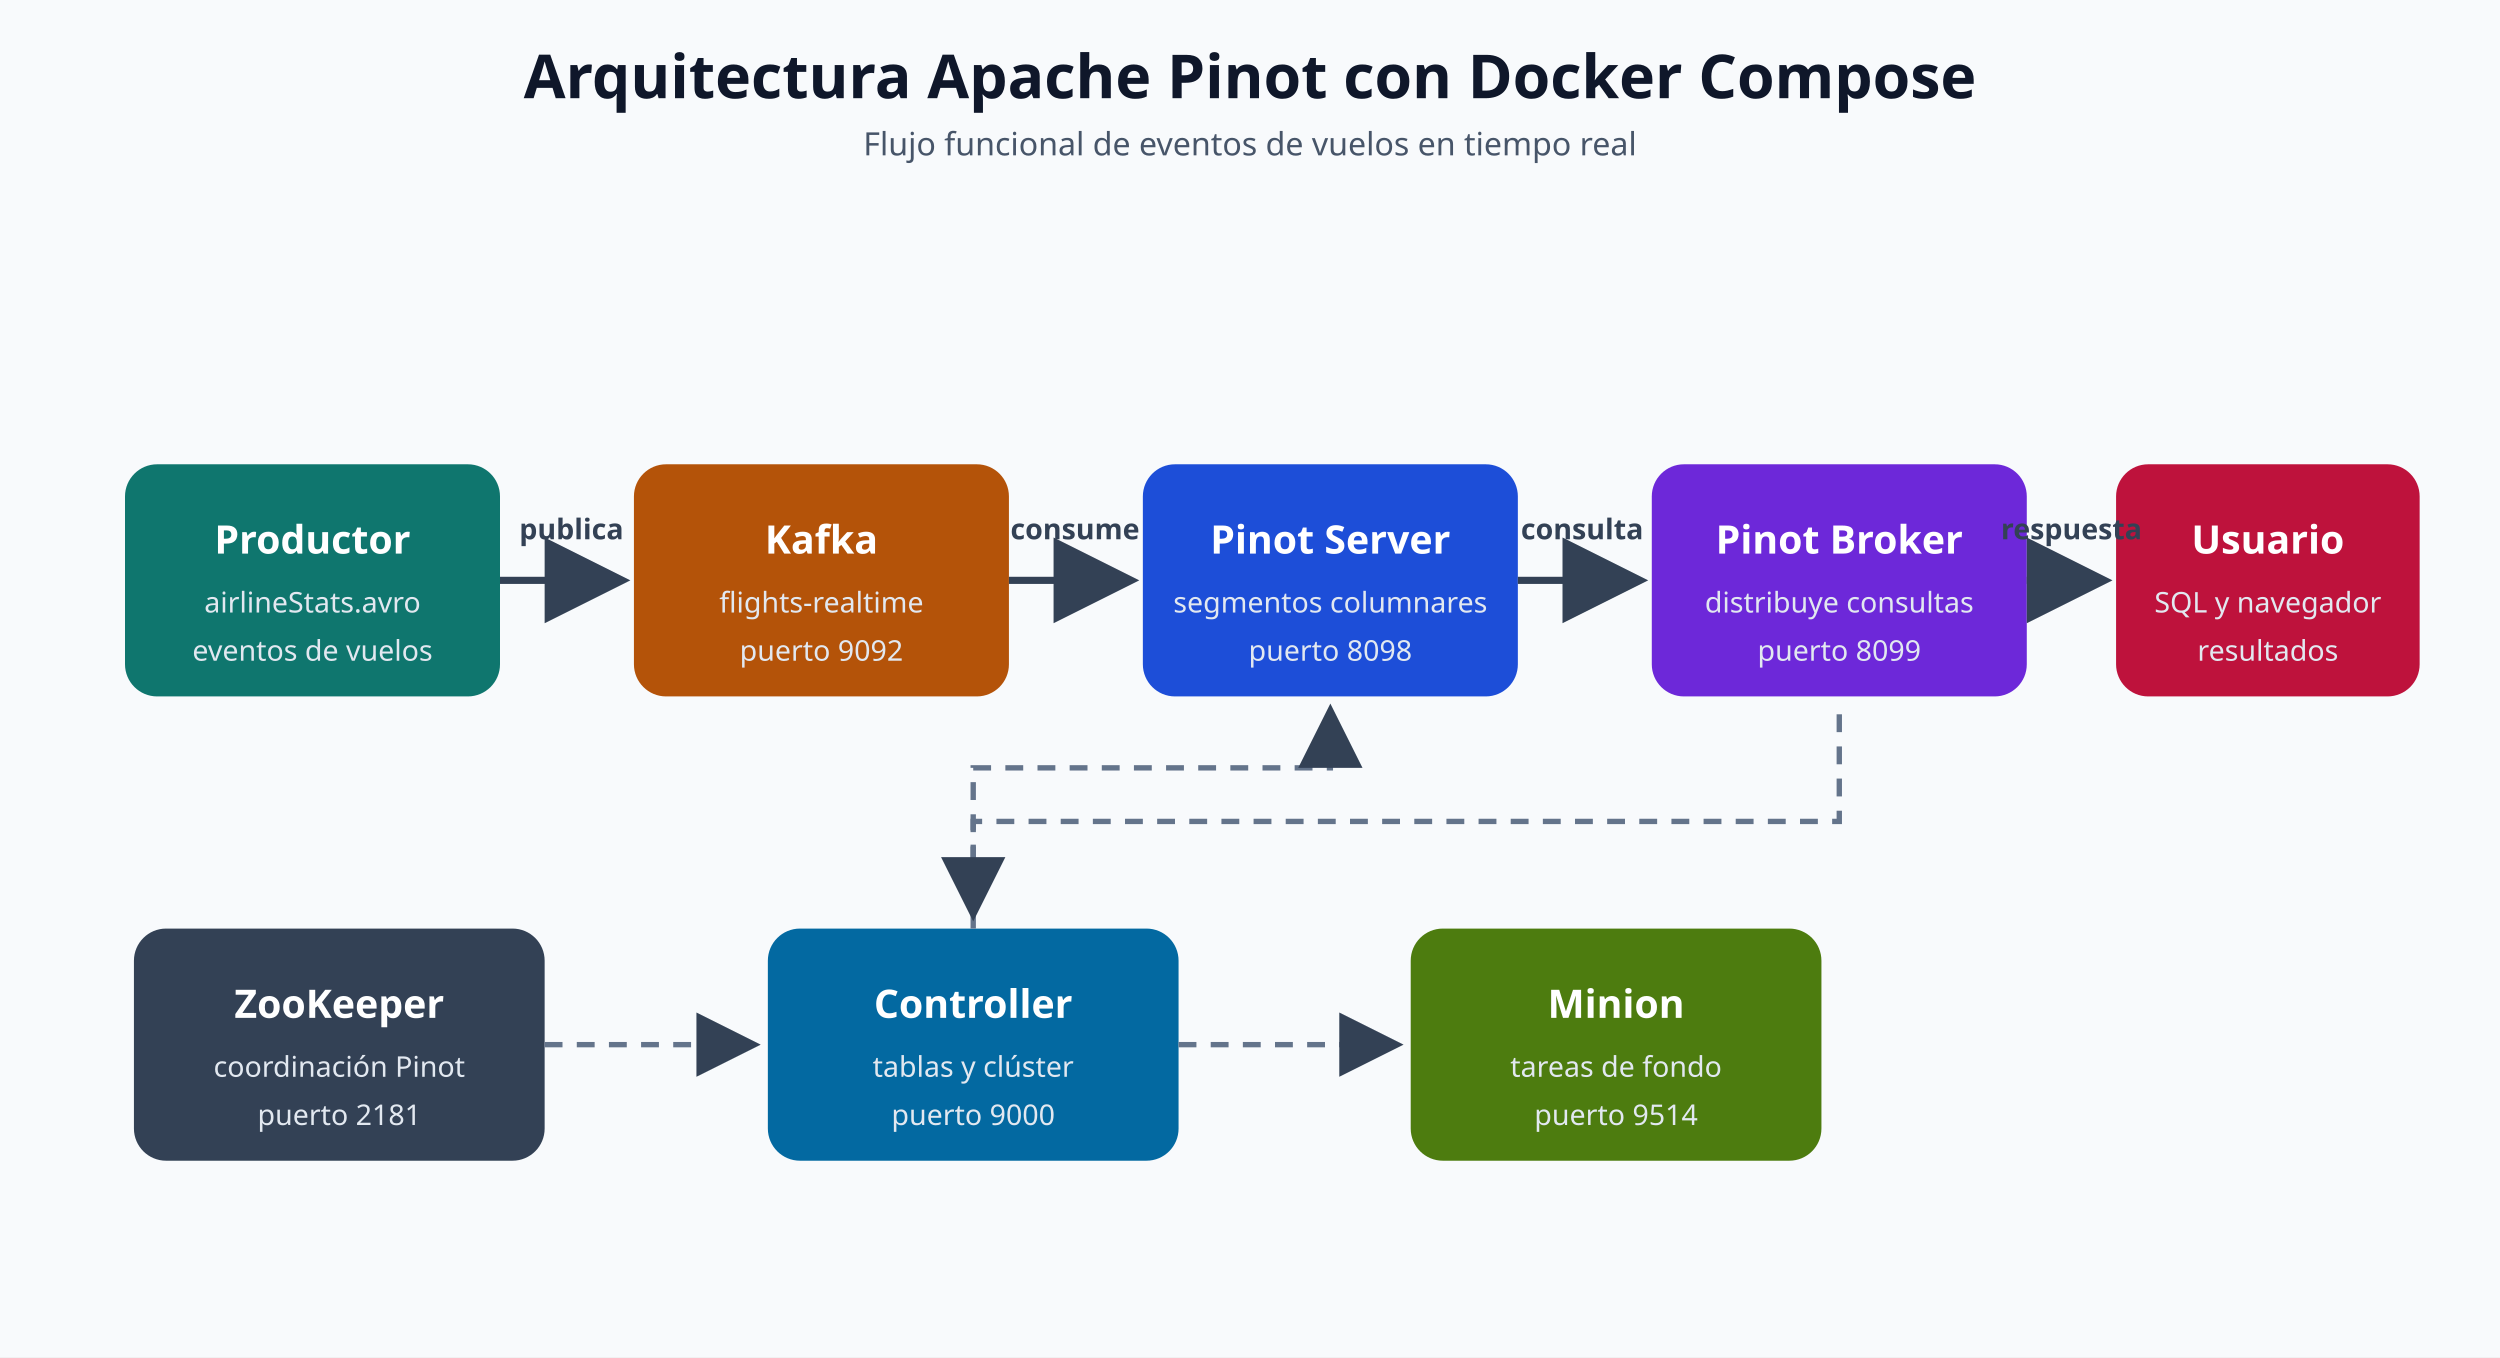
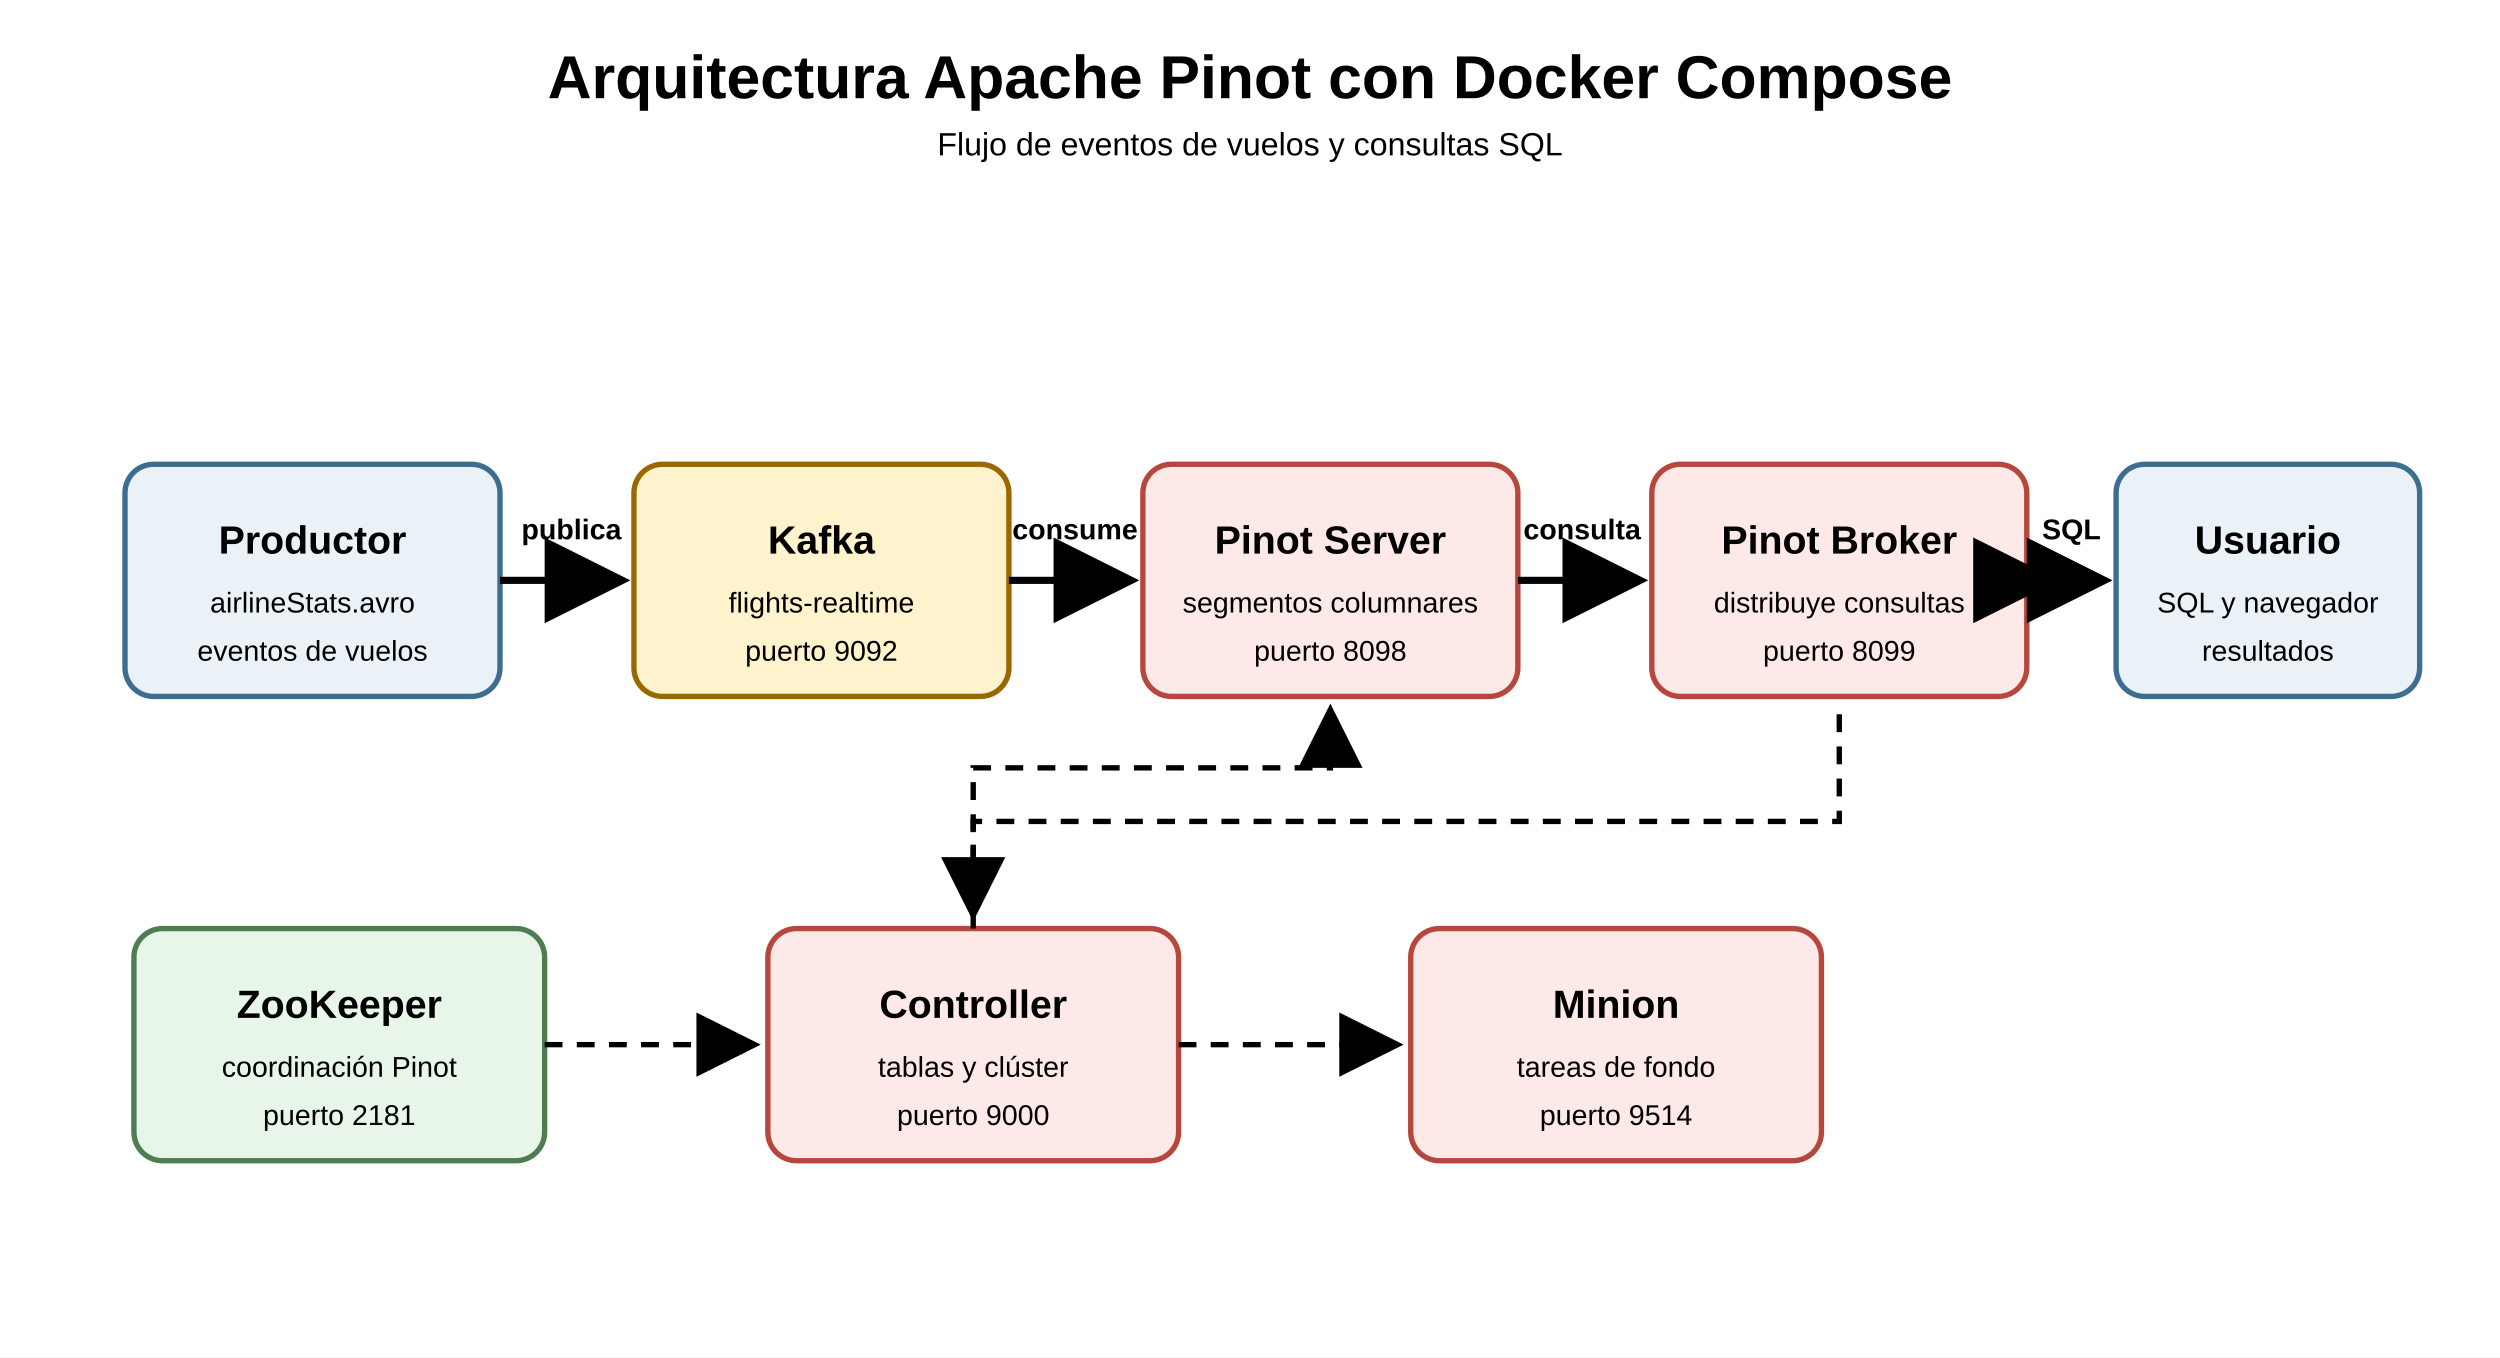
<svg xmlns="http://www.w3.org/2000/svg" width="1400" height="760" viewBox="0 0 1400 760">
  <defs>
    <marker id="arrow" markerWidth="12" markerHeight="12" refX="10" refY="6" orient="auto">
-       <path d="M0,0 L12,6 L0,12 Z" fill="#334155" />
+       <path d="M0,0 L12,6 L0,12 Z" fill="#000000" />
    </marker>
    <style>
-       .title { font: 700 34px sans-serif; fill: #0f172a; }
-       .subtitle { font: 400 18px sans-serif; fill: #475569; }
-       .box-title { font: 700 22px sans-serif; fill: #ffffff; }
-       .box-text { font: 400 16px sans-serif; fill: #e2e8f0; }
-       .label { font: 600 16px sans-serif; fill: #334155; }
-       .arrow { stroke: #334155; stroke-width: 4; fill: none; marker-end: url(#arrow); }
-       .coord { stroke: #64748b; stroke-width: 3; stroke-dasharray: 10 8; fill: none; marker-end: url(#arrow); }
+       .title { font: 700 34px Arial, sans-serif; fill: #000000; }
+       .subtitle { font: 400 18px Arial, sans-serif; fill: #000000; }
+       .box-title { font: 700 22px Arial, sans-serif; fill: #000000; }
+       .box-text { font: 400 16px Arial, sans-serif; fill: #000000; }
+       .label { font: 600 16px Arial, sans-serif; fill: #000000; }
+       .arrow { stroke: #000000; stroke-width: 4; fill: none; marker-end: url(#arrow); }
+       .both { stroke: #000000; stroke-width: 4; fill: none; marker-start: url(#arrow); marker-end: url(#arrow); }
+       .coord { stroke: #000000; stroke-width: 3; stroke-dasharray: 10 8; fill: none; marker-end: url(#arrow); }
+       .source { fill: #eaf2f8; stroke: #3b6e8f; stroke-width: 3; }
+       .stream { fill: #fff3cd; stroke: #9a6700; stroke-width: 3; }
+       .pinot { fill: #fde9e7; stroke: #b5473c; stroke-width: 3; }
+       .support { fill: #e8f5e9; stroke: #4e7d52; stroke-width: 3; }
    </style>
  </defs>
-   <rect width="1400" height="760" fill="#f8fafc" />
+   <rect width="1400" height="760" fill="#ffffff" />
  <text x="700" y="55" text-anchor="middle" class="title">Arquitectura Apache Pinot con Docker Compose</text>
-   <text x="700" y="87" text-anchor="middle" class="subtitle">Flujo funcional de eventos de vuelos en tiempo real</text>
-   <rect x="70" y="260" rx="18" width="210" height="130" fill="#0f766e" />
+   <text x="700" y="87" text-anchor="middle" class="subtitle">Flujo de eventos de vuelos y consultas SQL</text>
+   <rect x="70" y="260" rx="16" width="210" height="130" class="source" />
  <text x="175" y="310" text-anchor="middle" class="box-title">Productor</text>
  <text x="175" y="343" text-anchor="middle" class="box-text">airlineStats.avro</text>
  <text x="175" y="370" text-anchor="middle" class="box-text">eventos de vuelos</text>
-   <rect x="355" y="260" rx="18" width="210" height="130" fill="#b45309" />
+   <rect x="355" y="260" rx="16" width="210" height="130" class="stream" />
  <text x="460" y="310" text-anchor="middle" class="box-title">Kafka</text>
  <text x="460" y="343" text-anchor="middle" class="box-text">flights-realtime</text>
  <text x="460" y="370" text-anchor="middle" class="box-text">puerto 9092</text>
-   <rect x="640" y="260" rx="18" width="210" height="130" fill="#1d4ed8" />
+   <rect x="640" y="260" rx="16" width="210" height="130" class="pinot" />
  <text x="745" y="310" text-anchor="middle" class="box-title">Pinot Server</text>
  <text x="745" y="343" text-anchor="middle" class="box-text">segmentos columnares</text>
  <text x="745" y="370" text-anchor="middle" class="box-text">puerto 8098</text>
-   <rect x="925" y="260" rx="18" width="210" height="130" fill="#6d28d9" />
+   <rect x="925" y="260" rx="16" width="210" height="130" class="pinot" />
  <text x="1030" y="310" text-anchor="middle" class="box-title">Pinot Broker</text>
  <text x="1030" y="343" text-anchor="middle" class="box-text">distribuye consultas</text>
  <text x="1030" y="370" text-anchor="middle" class="box-text">puerto 8099</text>
-   <rect x="1185" y="260" rx="18" width="170" height="130" fill="#be123c" />
+   <rect x="1185" y="260" rx="16" width="170" height="130" class="source" />
  <text x="1270" y="310" text-anchor="middle" class="box-title">Usuario</text>
  <text x="1270" y="343" text-anchor="middle" class="box-text">SQL y navegador</text>
  <text x="1270" y="370" text-anchor="middle" class="box-text">resultados</text>
  <path d="M280 325 H345" class="arrow" />
  <path d="M565 325 H630" class="arrow" />
  <path d="M850 325 H915" class="arrow" />
-   <path d="M1135 325 H1175" class="arrow" />
-   <rect x="430" y="520" rx="18" width="230" height="130" fill="#0369a1" />
+   <path d="M1145 325 H1175" class="both" />
+   <rect x="75" y="520" rx="16" width="230" height="130" class="support" />
+   <text x="190" y="570" text-anchor="middle" class="box-title">ZooKeeper</text>
+   <text x="190" y="603" text-anchor="middle" class="box-text">coordinación Pinot</text>
+   <text x="190" y="630" text-anchor="middle" class="box-text">puerto 2181</text>
+   <rect x="430" y="520" rx="16" width="230" height="130" class="pinot" />
  <text x="545" y="570" text-anchor="middle" class="box-title">Controller</text>
  <text x="545" y="603" text-anchor="middle" class="box-text">tablas y clúster</text>
  <text x="545" y="630" text-anchor="middle" class="box-text">puerto 9000</text>
-   <rect x="75" y="520" rx="18" width="230" height="130" fill="#334155" />
-   <text x="190" y="570" text-anchor="middle" class="box-title">ZooKeeper</text>
-   <text x="190" y="603" text-anchor="middle" class="box-text">coordinación Pinot</text>
-   <text x="190" y="630" text-anchor="middle" class="box-text">puerto 2181</text>
-   <rect x="790" y="520" rx="18" width="230" height="130" fill="#4d7c0f" />
+   <rect x="790" y="520" rx="16" width="230" height="130" class="pinot" />
  <text x="905" y="570" text-anchor="middle" class="box-title">Minion</text>
  <text x="905" y="603" text-anchor="middle" class="box-text">tareas de fondo</text>
  <text x="905" y="630" text-anchor="middle" class="box-text">puerto 9514</text>
  <path d="M305 585 H420" class="coord" />
  <path d="M545 520 V430 H745 V400" class="coord" />
  <path d="M660 585 H780" class="coord" />
  <path d="M1030 400 V460 H545 V510" class="coord" />
  <text x="320" y="302" text-anchor="middle" class="label">publica</text>
  <text x="602" y="302" text-anchor="middle" class="label">consume</text>
  <text x="886" y="302" text-anchor="middle" class="label">consulta</text>
-   <text x="1160" y="302" text-anchor="middle" class="label">respuesta</text>
+   <text x="1160" y="302" text-anchor="middle" class="label">SQL</text>
</svg>
